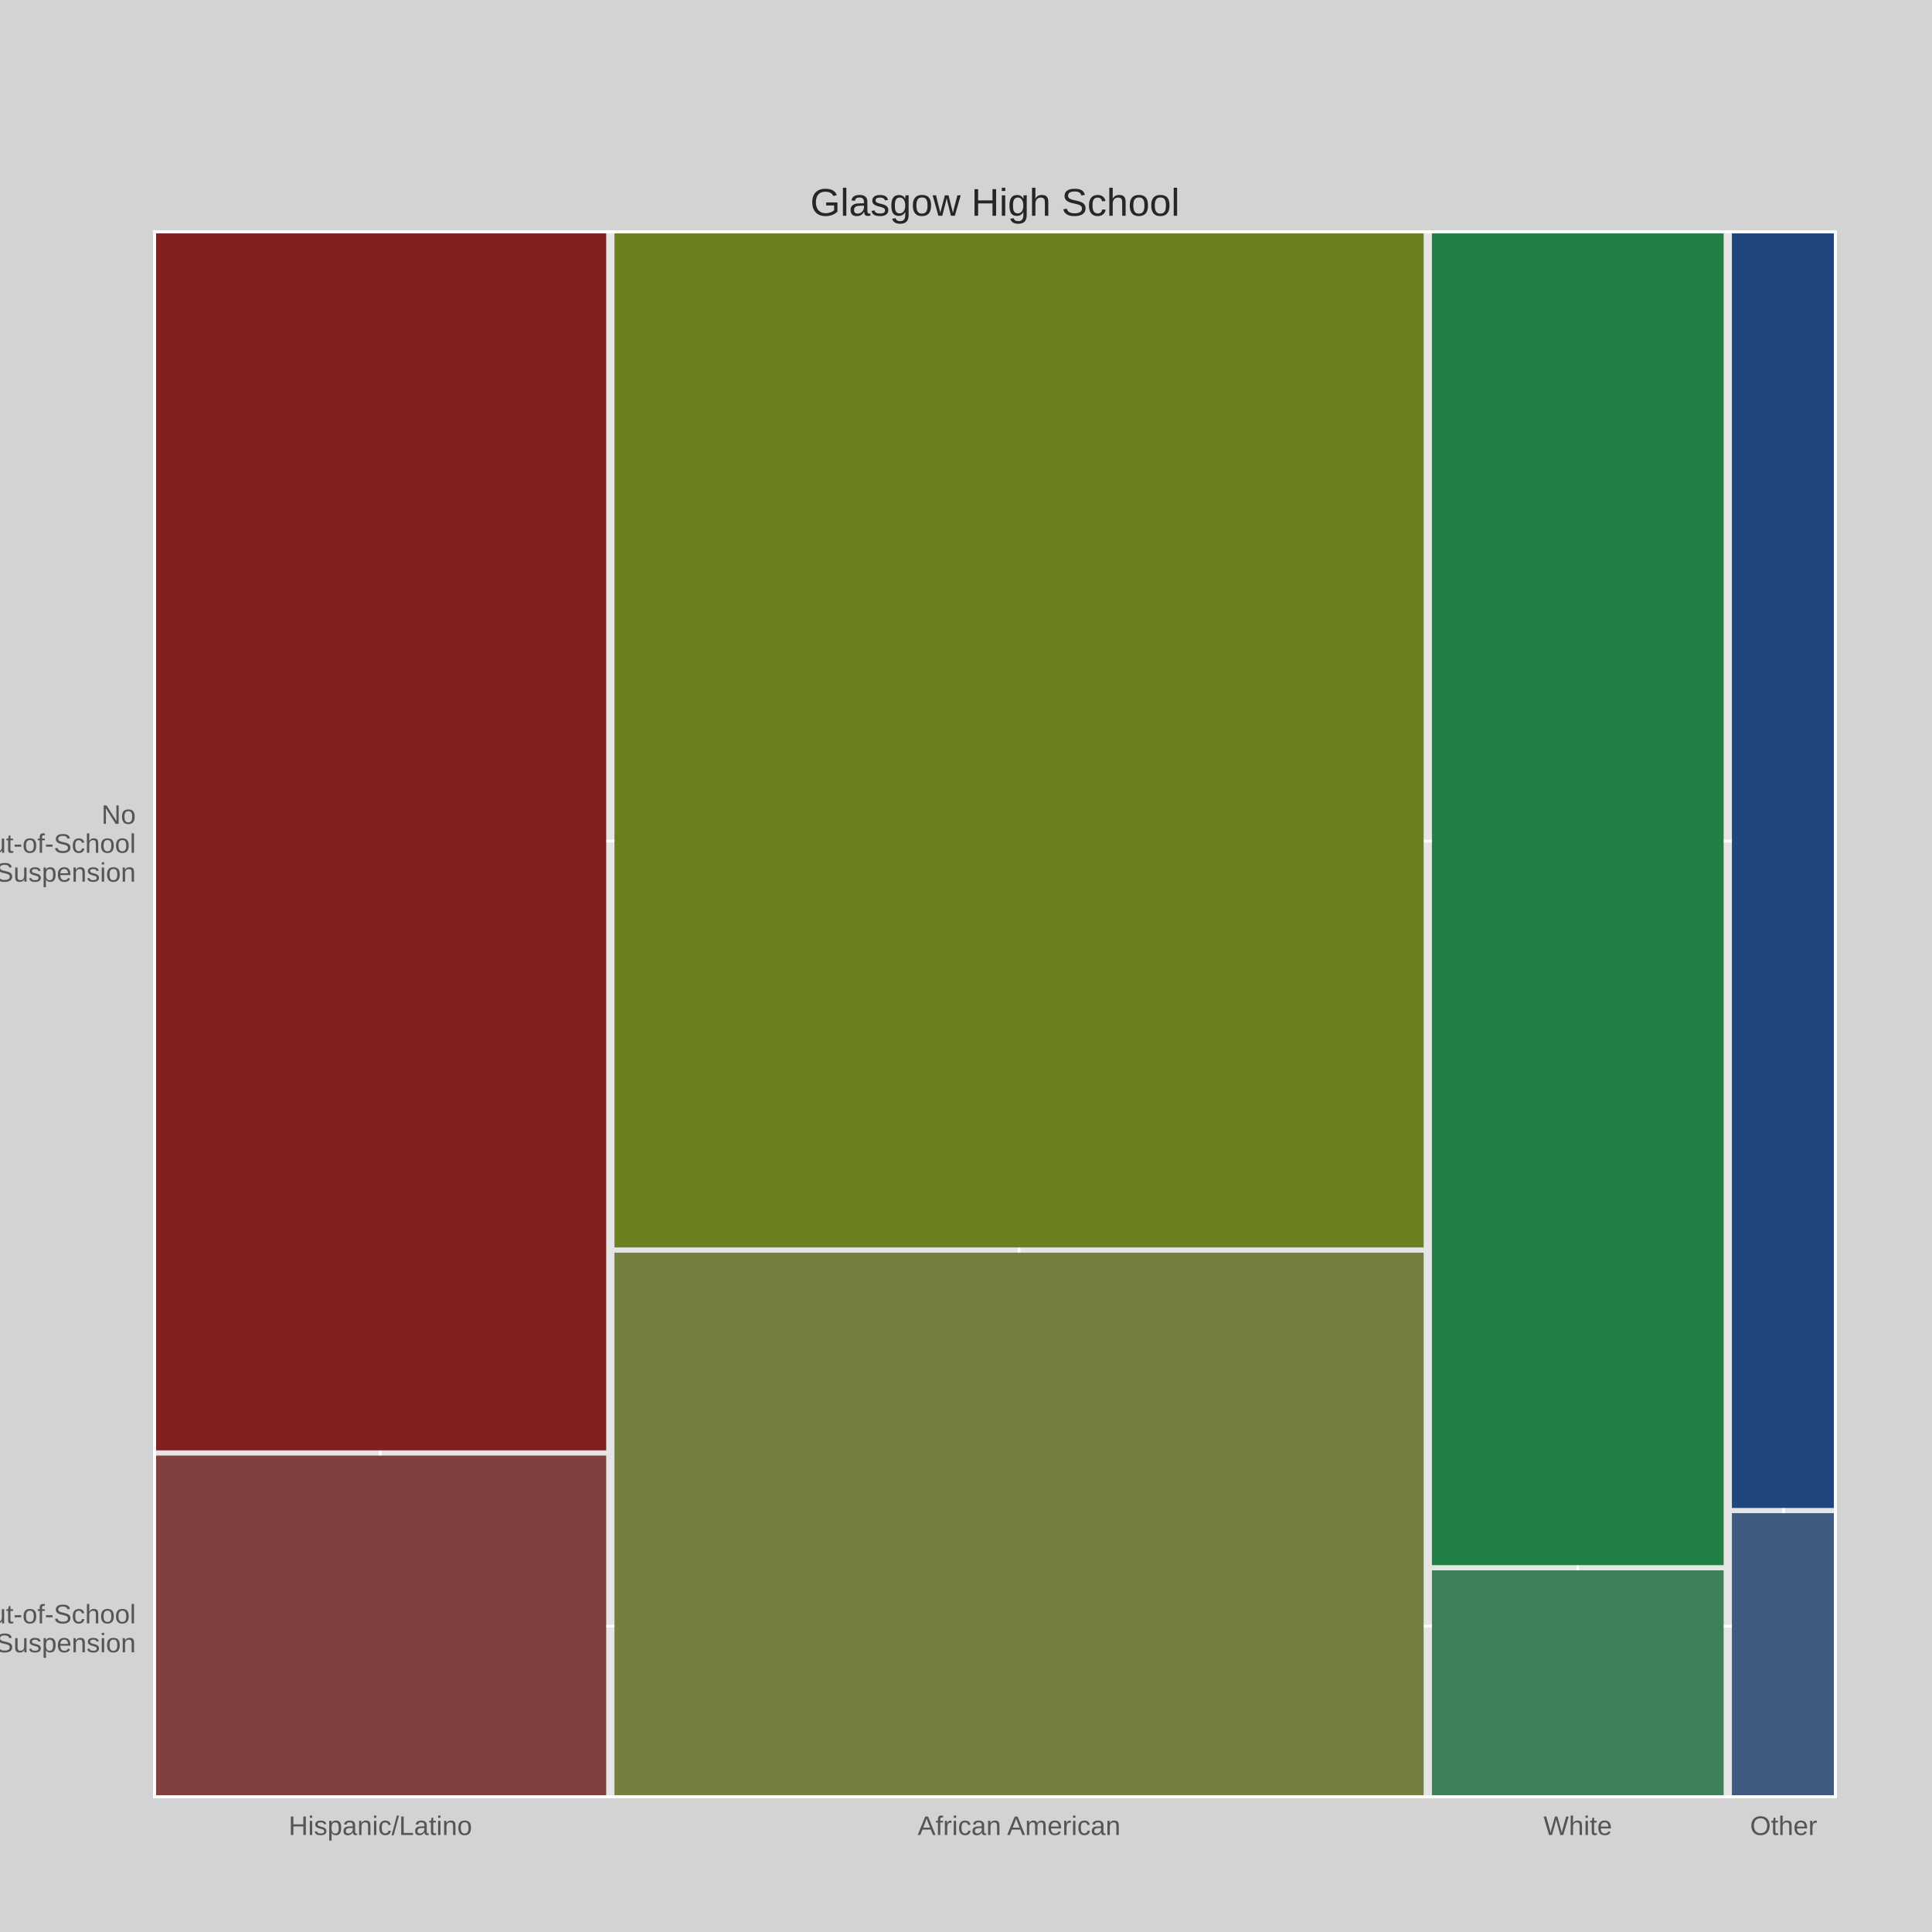
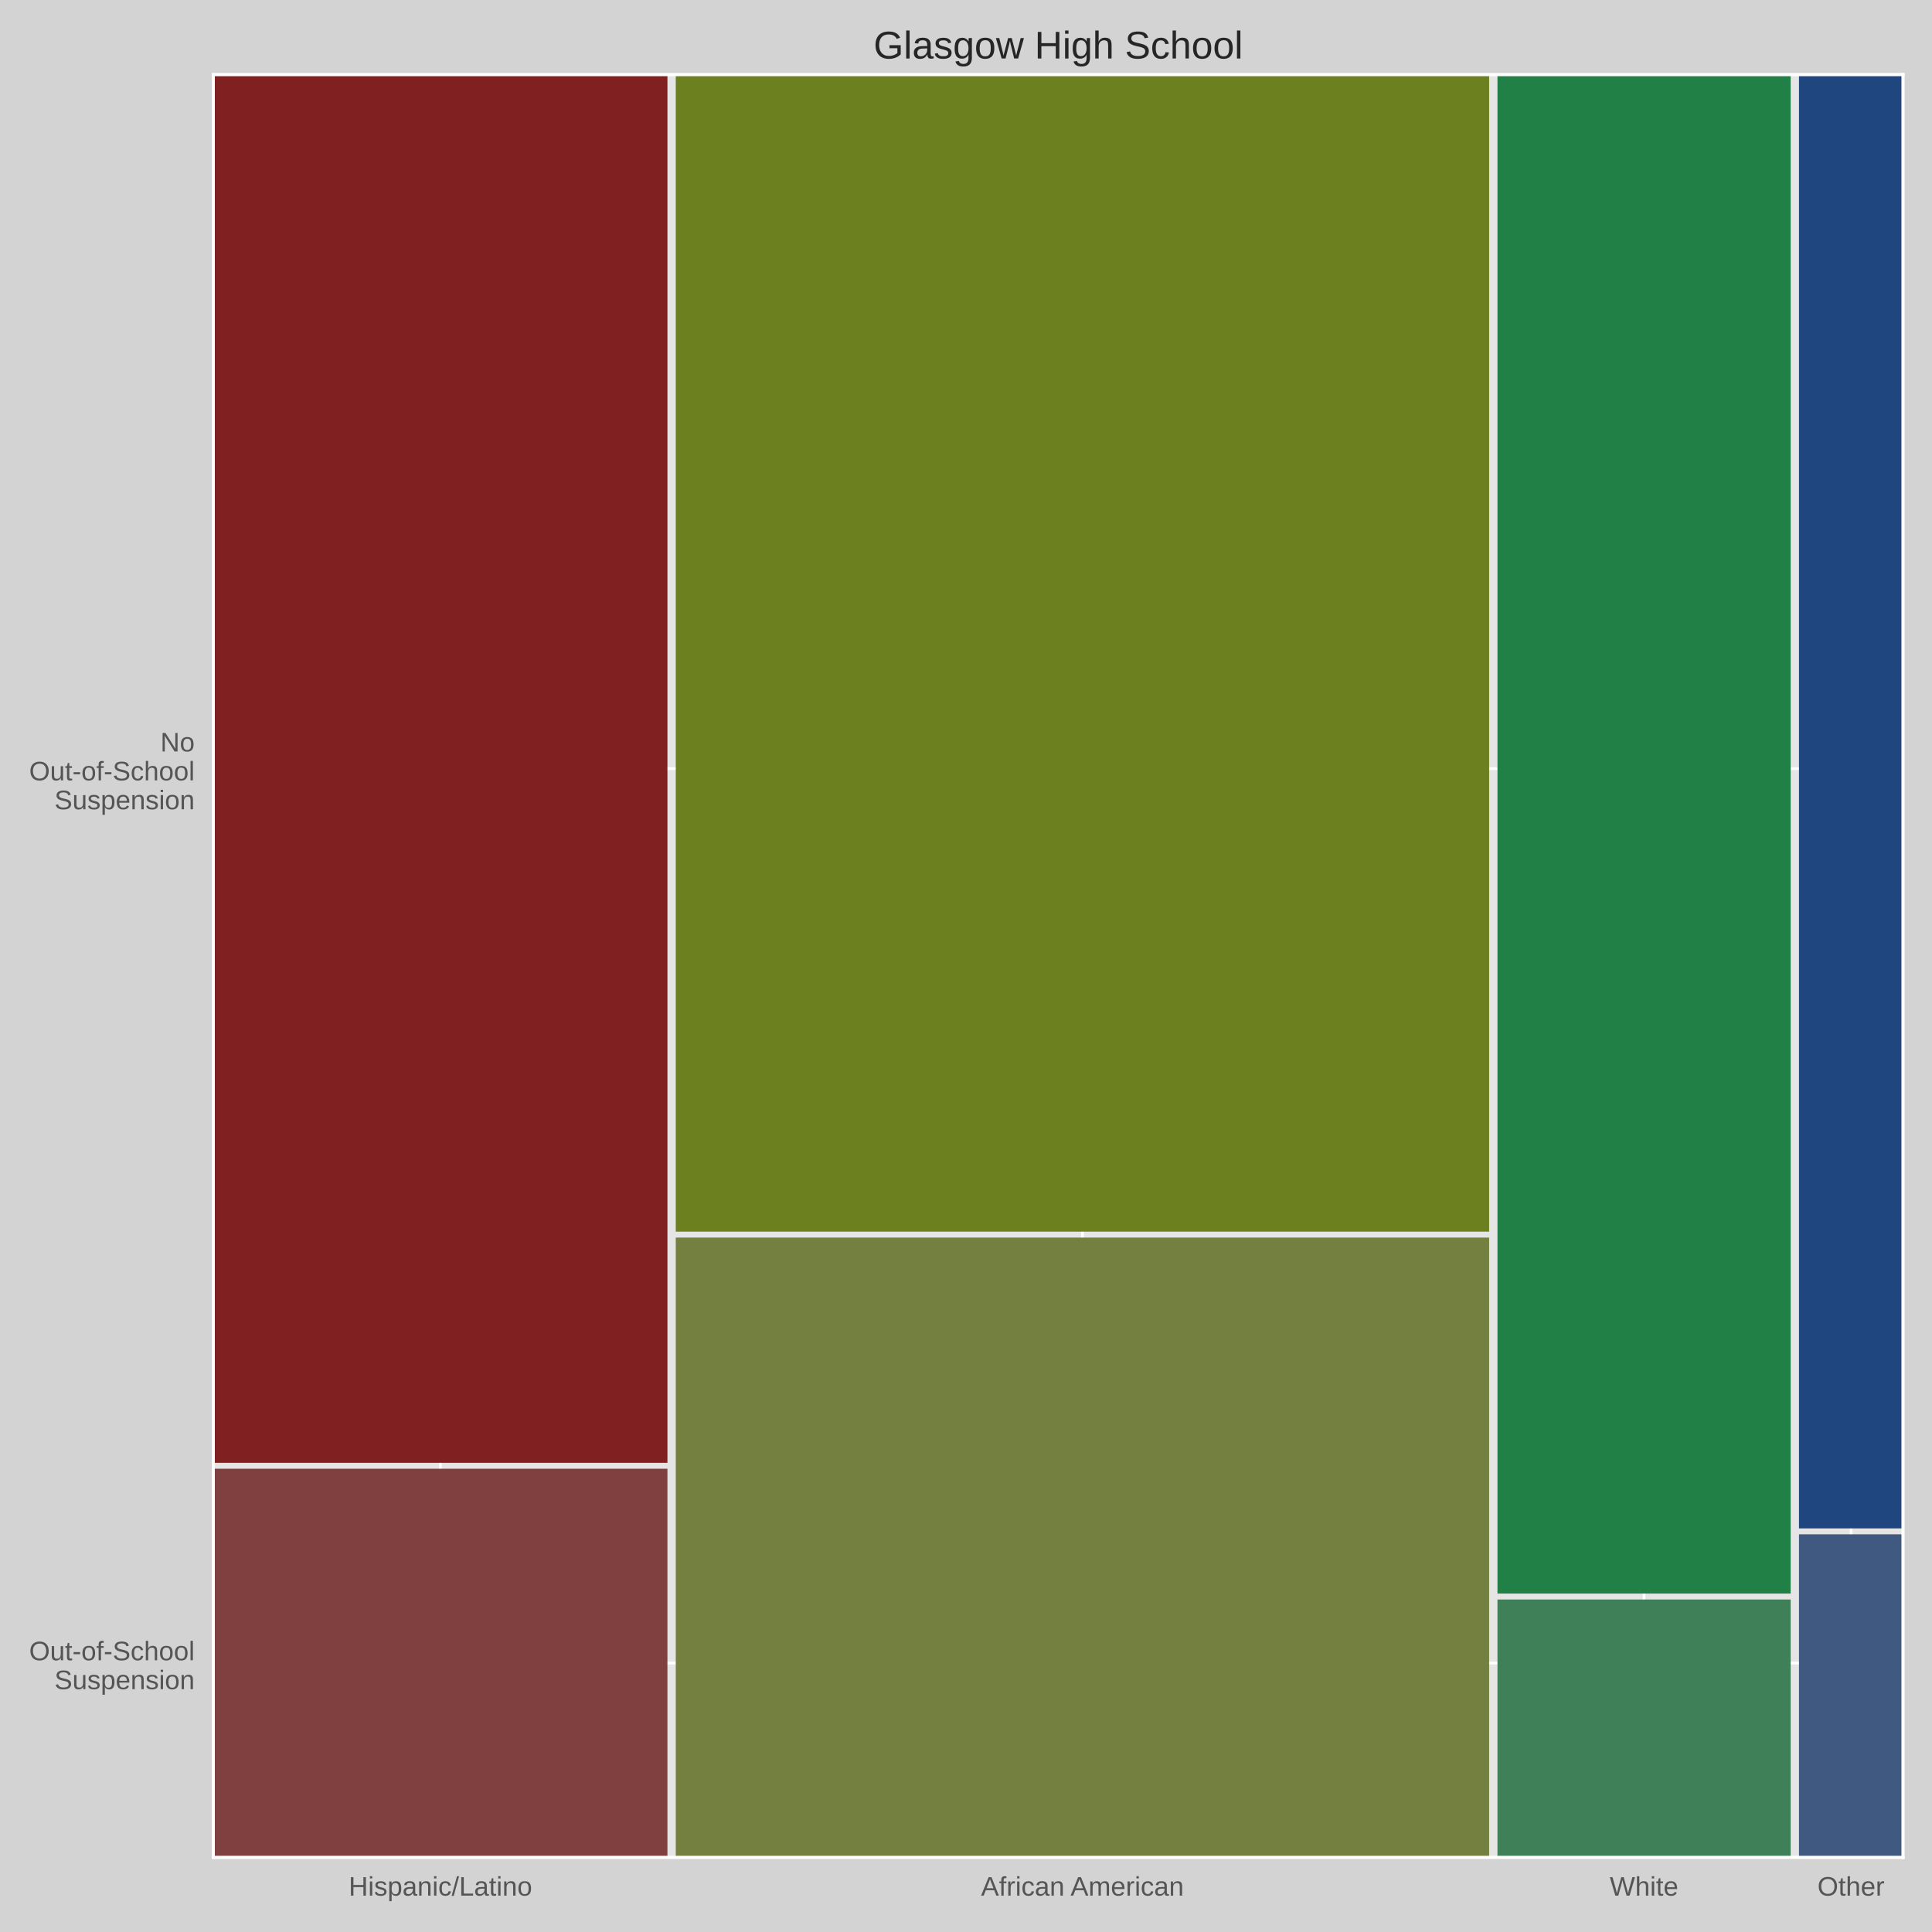
<svg xmlns="http://www.w3.org/2000/svg" xmlns:xlink="http://www.w3.org/1999/xlink" height="720pt" version="1.1" viewBox="0 0 720 720" width="720pt">
  <defs>
    <style type="text/css">
*{stroke-linecap:butt;stroke-linejoin:round;}
  </style>
  </defs>
  <g id="figure_1">
    <g id="patch_1">
      <path d="M 0 720  L 720 720  L 720 0  L 0 0  z " style="fill:#d3d3d3;" />
    </g>
    <g id="axes_1">
      <g id="patch_2">
-         <path d="M 57.6 669.6  L 684 669.6  L 684 86.4  L 57.6 86.4  z " style="fill:#e5e5e5;" />
+         <path d="M 79.55 692.2  L 709.2 692.2  L 709.2 27.8  L 79.55 27.8  z " style="fill:#e5e5e5;" />
      </g>
      <g id="matplotlib.axis_1">
        <g id="xtick_1">
          <g id="line2d_1">
-             <path clip-path="url(#p3d4775f35c)" d="M 141.756 669.6  L 141.756 86.4  " style="fill:none;stroke:#ffffff;" />
+             <path clip-path="url(#pbaafcc9be5)" d="M 164.142 692.2  L 164.142 27.8  " style="fill:none;stroke:#ffffff;" />
          </g>
          <g id="line2d_2" />
          <g id="text_1">
            <defs>
              <path d="M 54.734 0  L 54.734 31.891  L 17.531 31.891  L 17.531 0  L 8.203 0  L 8.203 68.797  L 17.531 68.797  L 17.531 39.703  L 54.734 39.703  L 54.734 68.797  L 64.062 68.797  L 64.062 0  z " id="LiberationSans-72" />
              <path d="M 6.688 64.062  L 6.688 72.469  L 15.484 72.469  L 15.484 64.062  z M 6.688 0  L 6.688 52.828  L 15.484 52.828  L 15.484 0  z " id="LiberationSans-105" />
              <path d="M 46.391 14.594  Q 46.391 10.891 44.938 7.984  Q 43.5 5.078 40.766 3.094  Q 38.031 1.125 34.047 0.062  Q 30.078 -0.984 24.953 -0.984  Q 20.359 -0.984 16.672 -0.266  Q 12.984 0.438 10.203 2  Q 7.422 3.562 5.531 6.125  Q 3.656 8.688 2.781 12.406  L 10.547 13.922  Q 11.672 9.672 15.188 7.688  Q 18.703 5.719 24.953 5.719  Q 27.781 5.719 30.141 6.109  Q 32.516 6.5 34.219 7.453  Q 35.938 8.406 36.891 9.984  Q 37.844 11.578 37.844 13.922  Q 37.844 16.312 36.719 17.844  Q 35.594 19.391 33.594 20.406  Q 31.594 21.438 28.734 22.188  Q 25.875 22.953 22.469 23.875  Q 19.281 24.703 16.156 25.734  Q 13.031 26.766 10.516 28.438  Q 8.016 30.125 6.453 32.609  Q 4.891 35.109 4.891 38.875  Q 4.891 46.094 10.031 49.875  Q 15.188 53.656 25.047 53.656  Q 33.797 53.656 38.938 50.578  Q 44.094 47.516 45.453 40.719  L 37.547 39.75  Q 37.109 41.797 35.938 43.188  Q 34.766 44.578 33.109 45.438  Q 31.453 46.297 29.375 46.656  Q 27.297 47.016 25.047 47.016  Q 19.094 47.016 16.25 45.203  Q 13.422 43.406 13.422 39.75  Q 13.422 37.594 14.469 36.203  Q 15.531 34.812 17.406 33.859  Q 19.281 32.906 21.922 32.203  Q 24.562 31.5 27.734 30.719  Q 29.828 30.172 32.031 29.562  Q 34.234 28.953 36.297 28.094  Q 38.375 27.25 40.203 26.094  Q 42.047 24.953 43.406 23.344  Q 44.781 21.734 45.578 19.578  Q 46.391 17.438 46.391 14.594  z " id="LiberationSans-115" />
              <path d="M 51.422 26.656  Q 51.422 20.656 50.438 15.578  Q 49.469 10.5 47.188 6.828  Q 44.922 3.172 41.188 1.094  Q 37.453 -0.984 31.984 -0.984  Q 26.312 -0.984 22.062 1.172  Q 17.828 3.328 15.578 8.203  L 15.328 8.203  Q 15.375 8.109 15.406 7.328  Q 15.438 6.547 15.453 5.375  Q 15.484 4.203 15.5 2.75  Q 15.531 1.312 15.531 -0.094  L 15.531 -20.75  L 6.734 -20.75  L 6.734 42.047  Q 6.734 43.953 6.703 45.703  Q 6.688 47.469 6.641 48.906  Q 6.594 50.344 6.547 51.359  Q 6.5 52.391 6.453 52.828  L 14.938 52.828  Q 14.984 52.688 15.062 51.797  Q 15.141 50.922 15.203 49.672  Q 15.281 48.438 15.359 47.016  Q 15.438 45.609 15.438 44.344  L 15.625 44.344  Q 16.844 46.875 18.406 48.656  Q 19.969 50.438 21.969 51.578  Q 23.969 52.734 26.438 53.25  Q 28.906 53.766 31.984 53.766  Q 37.453 53.766 41.188 51.812  Q 44.922 49.859 47.188 46.312  Q 49.469 42.781 50.438 37.766  Q 51.422 32.766 51.422 26.656  z M 42.188 26.469  Q 42.188 31.344 41.594 35.156  Q 41.016 38.969 39.578 41.594  Q 38.141 44.234 35.734 45.594  Q 33.344 46.969 29.734 46.969  Q 26.812 46.969 24.219 46.141  Q 21.625 45.312 19.703 42.969  Q 17.781 40.625 16.656 36.5  Q 15.531 32.375 15.531 25.781  Q 15.531 20.172 16.453 16.281  Q 17.391 12.406 19.172 10.016  Q 20.953 7.625 23.578 6.562  Q 26.219 5.516 29.641 5.516  Q 33.297 5.516 35.719 6.922  Q 38.141 8.344 39.578 11.031  Q 41.016 13.719 41.594 17.594  Q 42.188 21.484 42.188 26.469  z " id="LiberationSans-112" />
              <path d="M 20.219 -0.984  Q 12.25 -0.984 8.25 3.219  Q 4.25 7.422 4.25 14.75  Q 4.25 19.969 6.219 23.312  Q 8.203 26.656 11.391 28.562  Q 14.594 30.469 18.688 31.203  Q 22.797 31.938 27.047 32.031  L 38.922 32.234  L 38.922 35.109  Q 38.922 38.375 38.234 40.672  Q 37.547 42.969 36.125 44.375  Q 34.719 45.797 32.594 46.453  Q 30.469 47.125 27.594 47.125  Q 25.047 47.125 23 46.75  Q 20.953 46.391 19.438 45.438  Q 17.922 44.484 16.984 42.844  Q 16.062 41.219 15.766 38.719  L 6.594 39.547  Q 7.078 42.672 8.438 45.281  Q 9.812 47.906 12.328 49.797  Q 14.844 51.703 18.625 52.75  Q 22.406 53.812 27.781 53.812  Q 37.75 53.812 42.766 49.234  Q 47.797 44.672 47.797 36.031  L 47.797 13.281  Q 47.797 9.375 48.828 7.391  Q 49.859 5.422 52.734 5.422  Q 53.469 5.422 54.203 5.516  Q 54.938 5.609 55.609 5.766  L 55.609 0.297  Q 53.953 -0.094 52.312 -0.281  Q 50.688 -0.484 48.828 -0.484  Q 46.344 -0.484 44.562 0.172  Q 42.781 0.828 41.656 2.172  Q 40.531 3.516 39.938 5.484  Q 39.359 7.469 39.203 10.109  L 38.922 10.109  Q 37.5 7.562 35.812 5.516  Q 34.125 3.469 31.875 2.031  Q 29.641 0.594 26.781 -0.188  Q 23.922 -0.984 20.219 -0.984  z M 22.219 5.609  Q 26.422 5.609 29.562 7.141  Q 32.719 8.688 34.781 11.078  Q 36.859 13.484 37.891 16.312  Q 38.922 19.141 38.922 21.734  L 38.922 26.078  L 29.297 25.875  Q 26.078 25.828 23.172 25.406  Q 20.266 25 18.062 23.781  Q 15.875 22.562 14.578 20.359  Q 13.281 18.172 13.281 14.594  Q 13.281 10.297 15.594 7.953  Q 17.922 5.609 22.219 5.609  z " id="LiberationSans-97" />
              <path d="M 40.281 0  L 40.281 33.5  Q 40.281 37.359 39.719 39.938  Q 39.156 42.531 37.891 44.109  Q 36.625 45.703 34.547 46.359  Q 32.469 47.016 29.391 47.016  Q 26.266 47.016 23.75 45.922  Q 21.234 44.828 19.453 42.75  Q 17.672 40.672 16.688 37.625  Q 15.719 34.578 15.719 30.609  L 15.719 0  L 6.938 0  L 6.938 41.547  Q 6.938 43.219 6.906 45.047  Q 6.891 46.875 6.828 48.5  Q 6.781 50.141 6.734 51.312  Q 6.688 52.484 6.641 52.828  L 14.938 52.828  Q 14.984 52.594 15.031 51.516  Q 15.094 50.438 15.156 49.047  Q 15.234 47.656 15.281 46.219  Q 15.328 44.781 15.328 43.797  L 15.484 43.797  Q 16.75 46.094 18.266 47.953  Q 19.781 49.812 21.781 51.094  Q 23.781 52.391 26.359 53.094  Q 28.953 53.812 32.375 53.812  Q 36.766 53.812 39.938 52.734  Q 43.109 51.656 45.156 49.406  Q 47.219 47.172 48.172 43.625  Q 49.125 40.094 49.125 35.203  L 49.125 0  z " id="LiberationSans-110" />
              <path d="M 13.422 26.656  Q 13.422 22.125 14.078 18.312  Q 14.75 14.5 16.312 11.734  Q 17.875 8.984 20.438 7.469  Q 23 5.953 26.766 5.953  Q 31.453 5.953 34.594 8.484  Q 37.75 11.031 38.484 16.312  L 47.359 15.719  Q 46.922 12.453 45.453 9.422  Q 44 6.391 41.484 4.094  Q 38.969 1.812 35.344 0.406  Q 31.734 -0.984 27 -0.984  Q 20.797 -0.984 16.453 1.109  Q 12.109 3.219 9.391 6.906  Q 6.688 10.594 5.469 15.594  Q 4.25 20.609 4.25 26.469  Q 4.25 31.781 5.125 35.859  Q 6 39.938 7.594 42.984  Q 9.188 46.047 11.328 48.125  Q 13.484 50.203 15.984 51.438  Q 18.5 52.688 21.281 53.25  Q 24.078 53.812 26.906 53.812  Q 31.344 53.812 34.812 52.594  Q 38.281 51.375 40.797 49.25  Q 43.312 47.125 44.875 44.234  Q 46.438 41.359 47.078 38.031  L 38.031 37.359  Q 37.359 41.75 34.562 44.328  Q 31.781 46.922 26.656 46.922  Q 22.906 46.922 20.391 45.672  Q 17.875 44.438 16.312 41.922  Q 14.75 39.406 14.078 35.594  Q 13.422 31.781 13.422 26.656  z " id="LiberationSans-99" />
              <path d="M 0 -0.984  L 20.062 72.469  L 27.781 72.469  L 7.906 -0.984  z " id="LiberationSans-47" />
              <path d="M 8.203 0  L 8.203 68.797  L 17.531 68.797  L 17.531 7.625  L 52.297 7.625  L 52.297 0  z " id="LiberationSans-76" />
              <path d="M 27.047 0.391  Q 25.047 -0.141 22.969 -0.453  Q 20.906 -0.781 18.172 -0.781  Q 7.625 -0.781 7.625 11.188  L 7.625 46.438  L 1.516 46.438  L 1.516 52.828  L 7.953 52.828  L 10.547 64.656  L 16.406 64.656  L 16.406 52.828  L 26.172 52.828  L 26.172 46.438  L 16.406 46.438  L 16.406 13.094  Q 16.406 9.281 17.641 7.734  Q 18.891 6.203 21.969 6.203  Q 23.25 6.203 24.438 6.391  Q 25.641 6.594 27.047 6.891  z " id="LiberationSans-116" />
              <path d="M 51.422 26.469  Q 51.422 12.594 45.312 5.797  Q 39.203 -0.984 27.594 -0.984  Q 22.078 -0.984 17.719 0.672  Q 13.375 2.344 10.375 5.766  Q 7.375 9.188 5.781 14.328  Q 4.203 19.484 4.203 26.469  Q 4.203 53.812 27.875 53.812  Q 34.031 53.812 38.5 52.094  Q 42.969 50.391 45.828 46.969  Q 48.688 43.562 50.047 38.422  Q 51.422 33.297 51.422 26.469  z M 42.188 26.469  Q 42.188 32.625 41.234 36.625  Q 40.281 40.625 38.453 43.016  Q 36.625 45.406 33.984 46.359  Q 31.344 47.312 28.031 47.312  Q 24.656 47.312 21.938 46.312  Q 19.234 45.312 17.328 42.891  Q 15.438 40.484 14.422 36.469  Q 13.422 32.469 13.422 26.469  Q 13.422 20.312 14.5 16.281  Q 15.578 12.25 17.453 9.859  Q 19.344 7.469 21.906 6.484  Q 24.469 5.516 27.484 5.516  Q 30.859 5.516 33.594 6.469  Q 36.328 7.422 38.234 9.812  Q 40.141 12.203 41.156 16.25  Q 42.188 20.312 42.188 26.469  z " id="LiberationSans-111" />
            </defs>
-             <g style="fill:#555555;" transform="translate(107.5707 683.8469)scale(0.1 -0.1)">
+             <g style="fill:#555555;" transform="translate(129.9573 706.4469)scale(0.1 -0.1)">
              <use xlink:href="#LiberationSans-72" />
              <use x="72.217" xlink:href="#LiberationSans-105" />
              <use x="94.434" xlink:href="#LiberationSans-115" />
              <use x="144.434" xlink:href="#LiberationSans-112" />
              <use x="200.049" xlink:href="#LiberationSans-97" />
              <use x="255.664" xlink:href="#LiberationSans-110" />
              <use x="311.279" xlink:href="#LiberationSans-105" />
              <use x="333.496" xlink:href="#LiberationSans-99" />
              <use x="383.496" xlink:href="#LiberationSans-47" />
              <use x="411.279" xlink:href="#LiberationSans-76" />
              <use x="466.895" xlink:href="#LiberationSans-97" />
              <use x="522.51" xlink:href="#LiberationSans-116" />
              <use x="550.293" xlink:href="#LiberationSans-105" />
              <use x="572.51" xlink:href="#LiberationSans-110" />
              <use x="628.125" xlink:href="#LiberationSans-111" />
            </g>
          </g>
        </g>
        <g id="xtick_2">
          <g id="line2d_3">
-             <path clip-path="url(#p3d4775f35c)" d="M 379.777 669.6  L 379.777 86.4  " style="fill:none;stroke:#ffffff;" />
+             <path clip-path="url(#pbaafcc9be5)" d="M 403.398 692.2  L 403.398 27.8  " style="fill:none;stroke:#ffffff;" />
          </g>
          <g id="line2d_4" />
          <g id="text_2">
            <defs>
              <path d="M 56.984 0  L 49.125 20.125  L 17.781 20.125  L 9.859 0  L 0.203 0  L 28.266 68.797  L 38.875 68.797  L 66.5 0  z M 37.5 50.094  Q 36.719 52.047 36 54.047  Q 35.297 56.062 34.766 57.688  Q 34.234 59.328 33.859 60.422  Q 33.5 61.531 33.453 61.766  Q 33.344 61.531 33 60.406  Q 32.672 59.281 32.109 57.609  Q 31.547 55.953 30.828 53.953  Q 30.125 51.953 29.391 50  L 20.609 27.391  L 46.344 27.391  z " id="LiberationSans-65" />
              <path d="M 17.625 46.438  L 17.625 0  L 8.844 0  L 8.844 46.438  L 1.422 46.438  L 1.422 52.828  L 8.844 52.828  L 8.844 58.797  Q 8.844 61.672 9.375 64.141  Q 9.906 66.609 11.344 68.438  Q 12.797 70.266 15.281 71.312  Q 17.781 72.359 21.734 72.359  Q 23.297 72.359 24.969 72.219  Q 26.656 72.078 27.938 71.781  L 27.938 65.094  Q 27.094 65.234 26 65.359  Q 24.906 65.484 24.031 65.484  Q 22.078 65.484 20.828 64.938  Q 19.578 64.406 18.875 63.406  Q 18.172 62.406 17.891 60.938  Q 17.625 59.469 17.625 57.562  L 17.625 52.828  L 27.938 52.828  L 27.938 46.438  z " id="LiberationSans-102" />
              <path d="M 6.938 0  L 6.938 40.531  Q 6.938 42.188 6.906 43.922  Q 6.891 45.656 6.828 47.266  Q 6.781 48.875 6.734 50.281  Q 6.688 51.703 6.641 52.828  L 14.938 52.828  Q 14.984 51.703 15.062 50.266  Q 15.141 48.828 15.203 47.312  Q 15.281 45.797 15.297 44.406  Q 15.328 43.016 15.328 42.047  L 15.531 42.047  Q 16.453 45.062 17.5 47.281  Q 18.562 49.516 19.969 50.953  Q 21.391 52.391 23.344 53.094  Q 25.297 53.812 28.078 53.812  Q 29.156 53.812 30.125 53.641  Q 31.109 53.469 31.641 53.328  L 31.641 45.266  Q 30.766 45.516 29.594 45.625  Q 28.422 45.75 26.953 45.75  Q 23.922 45.75 21.797 44.375  Q 19.672 43.016 18.328 40.594  Q 17 38.188 16.359 34.844  Q 15.719 31.5 15.719 27.547  L 15.719 0  z " id="LiberationSans-114" />
              <path id="LiberationSans-32" />
              <path d="M 37.5 0  L 37.5 33.5  Q 37.5 37.359 37.016 39.938  Q 36.531 42.531 35.375 44.109  Q 34.234 45.703 32.375 46.359  Q 30.516 47.016 27.828 47.016  Q 25.047 47.016 22.797 45.922  Q 20.562 44.828 18.969 42.75  Q 17.391 40.672 16.531 37.625  Q 15.672 34.578 15.672 30.609  L 15.672 0  L 6.938 0  L 6.938 41.547  Q 6.938 43.219 6.906 45.047  Q 6.891 46.875 6.828 48.5  Q 6.781 50.141 6.734 51.312  Q 6.688 52.484 6.641 52.828  L 14.938 52.828  Q 14.984 52.594 15.031 51.516  Q 15.094 50.438 15.156 49.047  Q 15.234 47.656 15.281 46.219  Q 15.328 44.781 15.328 43.797  L 15.484 43.797  Q 16.656 46.094 18.016 47.953  Q 19.391 49.812 21.219 51.094  Q 23.047 52.391 25.406 53.094  Q 27.781 53.812 30.906 53.812  Q 36.922 53.812 40.406 51.422  Q 43.891 49.031 45.266 43.797  L 45.406 43.797  Q 46.578 46.094 48.047 47.953  Q 49.516 49.812 51.469 51.094  Q 53.422 52.391 55.859 53.094  Q 58.297 53.812 61.422 53.812  Q 65.438 53.812 68.328 52.734  Q 71.234 51.656 73.094 49.406  Q 74.953 47.172 75.828 43.625  Q 76.703 40.094 76.703 35.203  L 76.703 0  L 68.016 0  L 68.016 33.5  Q 68.016 37.359 67.531 39.938  Q 67.047 42.531 65.891 44.109  Q 64.75 45.703 62.891 46.359  Q 61.031 47.016 58.344 47.016  Q 55.562 47.016 53.312 45.969  Q 51.078 44.922 49.484 42.875  Q 47.906 40.828 47.047 37.75  Q 46.188 34.672 46.188 30.609  L 46.188 0  z " id="LiberationSans-109" />
              <path d="M 13.484 24.562  Q 13.484 20.406 14.328 16.906  Q 15.188 13.422 16.969 10.906  Q 18.75 8.406 21.531 7  Q 24.312 5.609 28.219 5.609  Q 33.938 5.609 37.375 7.906  Q 40.828 10.203 42.047 13.719  L 49.75 11.531  Q 48.922 9.328 47.438 7.109  Q 45.953 4.891 43.453 3.094  Q 40.969 1.312 37.234 0.156  Q 33.5 -0.984 28.219 -0.984  Q 16.5 -0.984 10.375 6  Q 4.25 12.984 4.25 26.766  Q 4.25 34.188 6.094 39.328  Q 7.953 44.484 11.172 47.703  Q 14.406 50.922 18.703 52.359  Q 23 53.812 27.875 53.812  Q 34.516 53.812 38.984 51.656  Q 43.453 49.516 46.156 45.719  Q 48.875 41.938 50.016 36.812  Q 51.172 31.688 51.172 25.734  L 51.172 24.562  z M 42.094 31.297  Q 41.359 39.656 37.844 43.484  Q 34.328 47.312 27.734 47.312  Q 25.531 47.312 23.109 46.609  Q 20.703 45.906 18.656 44.094  Q 16.609 42.281 15.188 39.172  Q 13.766 36.078 13.578 31.297  z " id="LiberationSans-101" />
            </defs>
-             <g style="fill:#555555;" transform="translate(341.9844 683.8469)scale(0.1 -0.1)">
+             <g style="fill:#555555;" transform="translate(365.606 706.4469)scale(0.1 -0.1)">
              <use xlink:href="#LiberationSans-65" />
              <use x="66.699" xlink:href="#LiberationSans-102" />
              <use x="94.482" xlink:href="#LiberationSans-114" />
              <use x="127.783" xlink:href="#LiberationSans-105" />
              <use x="150" xlink:href="#LiberationSans-99" />
              <use x="200" xlink:href="#LiberationSans-97" />
              <use x="255.615" xlink:href="#LiberationSans-110" />
              <use x="311.23" xlink:href="#LiberationSans-32" />
              <use x="333.514" xlink:href="#LiberationSans-65" />
              <use x="400.213" xlink:href="#LiberationSans-109" />
              <use x="483.514" xlink:href="#LiberationSans-101" />
              <use x="539.129" xlink:href="#LiberationSans-114" />
              <use x="572.43" xlink:href="#LiberationSans-105" />
              <use x="594.646" xlink:href="#LiberationSans-99" />
              <use x="644.646" xlink:href="#LiberationSans-97" />
              <use x="700.262" xlink:href="#LiberationSans-110" />
            </g>
          </g>
        </g>
        <g id="xtick_3">
          <g id="line2d_5">
-             <path clip-path="url(#p3d4775f35c)" d="M 587.992 669.6  L 587.992 86.4  " style="fill:none;stroke:#ffffff;" />
+             <path clip-path="url(#pbaafcc9be5)" d="M 612.694 692.2  L 612.694 27.8  " style="fill:none;stroke:#ffffff;" />
          </g>
          <g id="line2d_6" />
          <g id="text_3">
            <defs>
              <path d="M 73.781 0  L 62.641 0  L 50.734 43.703  Q 50.203 45.562 49.578 48.094  Q 48.969 50.641 48.484 52.938  Q 47.906 55.609 47.312 58.406  Q 46.688 55.562 46.094 52.875  Q 45.562 50.531 44.969 48.047  Q 44.391 45.562 43.844 43.703  L 31.844 0  L 20.703 0  L 0.438 68.797  L 10.156 68.797  L 22.516 25.094  Q 23.344 22.016 24.094 18.984  Q 24.859 15.969 25.391 13.578  Q 26.031 10.75 26.562 8.203  Q 27.297 11.578 28.078 14.844  Q 28.422 16.219 28.766 17.719  Q 29.109 19.234 29.469 20.703  Q 29.828 22.172 30.188 23.516  Q 30.562 24.859 30.859 25.984  L 42.828 68.797  L 51.766 68.797  L 63.719 25.984  Q 64.016 24.859 64.375 23.516  Q 64.75 22.172 65.109 20.719  Q 65.484 19.281 65.812 17.766  Q 66.156 16.266 66.5 14.891  Q 67.281 11.625 68.016 8.203  Q 68.062 8.203 68.453 9.891  Q 68.844 11.578 69.422 14.109  Q 70.016 16.656 70.719 19.609  Q 71.438 22.562 72.172 25.094  L 84.328 68.797  L 94.047 68.797  z " id="LiberationSans-87" />
              <path d="M 15.484 43.797  Q 16.938 46.484 18.641 48.359  Q 20.359 50.25 22.406 51.469  Q 24.469 52.688 26.906 53.25  Q 29.344 53.812 32.375 53.812  Q 37.453 53.812 40.703 52.438  Q 43.953 51.078 45.828 48.609  Q 47.703 46.141 48.406 42.719  Q 49.125 39.312 49.125 35.203  L 49.125 0  L 40.281 0  L 40.281 33.5  Q 40.281 36.859 39.859 39.391  Q 39.453 41.938 38.281 43.625  Q 37.109 45.312 34.953 46.156  Q 32.812 47.016 29.391 47.016  Q 26.266 47.016 23.75 45.891  Q 21.234 44.781 19.453 42.719  Q 17.672 40.672 16.688 37.734  Q 15.719 34.812 15.719 31.156  L 15.719 0  L 6.938 0  L 6.938 72.469  L 15.719 72.469  L 15.719 53.609  Q 15.719 52 15.672 50.391  Q 15.625 48.781 15.547 47.406  Q 15.484 46.047 15.422 45.094  Q 15.375 44.141 15.328 43.797  z " id="LiberationSans-104" />
            </defs>
-             <g style="fill:#555555;" transform="translate(575.2117 683.8469)scale(0.1 -0.1)">
+             <g style="fill:#555555;" transform="translate(599.9136 706.4469)scale(0.1 -0.1)">
              <use xlink:href="#LiberationSans-87" />
              <use x="94.385" xlink:href="#LiberationSans-104" />
              <use x="150" xlink:href="#LiberationSans-105" />
              <use x="172.217" xlink:href="#LiberationSans-116" />
              <use x="200" xlink:href="#LiberationSans-101" />
            </g>
          </g>
        </g>
        <g id="xtick_4">
          <g id="line2d_7">
-             <path clip-path="url(#p3d4775f35c)" d="M 664.714 669.6  L 664.714 86.4  " style="fill:none;stroke:#ffffff;" />
+             <path clip-path="url(#pbaafcc9be5)" d="M 689.814 692.2  L 689.814 27.8  " style="fill:none;stroke:#ffffff;" />
          </g>
          <g id="line2d_8" />
          <g id="text_4">
            <defs>
              <path d="M 73 34.719  Q 73 26.656 70.672 20.062  Q 68.359 13.484 63.969 8.797  Q 59.578 4.109 53.219 1.562  Q 46.875 -0.984 38.812 -0.984  Q 30.328 -0.984 23.922 1.672  Q 17.531 4.344 13.281 9.109  Q 9.031 13.875 6.875 20.406  Q 4.734 26.953 4.734 34.719  Q 4.734 42.781 6.984 49.266  Q 9.234 55.766 13.578 60.328  Q 17.922 64.891 24.297 67.359  Q 30.672 69.828 38.922 69.828  Q 47.125 69.828 53.484 67.328  Q 59.859 64.844 64.172 60.25  Q 68.5 55.672 70.75 49.172  Q 73 42.672 73 34.719  z M 63.484 34.719  Q 63.484 40.922 61.891 46  Q 60.297 51.078 57.203 54.688  Q 54.109 58.297 49.516 60.25  Q 44.922 62.203 38.922 62.203  Q 32.766 62.203 28.125 60.25  Q 23.484 58.297 20.375 54.688  Q 17.281 51.078 15.734 46  Q 14.203 40.922 14.203 34.719  Q 14.203 28.516 15.797 23.359  Q 17.391 18.219 20.484 14.484  Q 23.578 10.75 28.188 8.672  Q 32.812 6.594 38.812 6.594  Q 45.266 6.594 49.922 8.688  Q 54.594 10.797 57.594 14.531  Q 60.594 18.266 62.031 23.438  Q 63.484 28.609 63.484 34.719  z " id="LiberationSans-79" />
            </defs>
-             <g style="fill:#555555;" transform="translate(652.2104 683.8469)scale(0.1 -0.1)">
+             <g style="fill:#555555;" transform="translate(677.3103 706.4469)scale(0.1 -0.1)">
              <use xlink:href="#LiberationSans-79" />
              <use x="77.783" xlink:href="#LiberationSans-116" />
              <use x="105.566" xlink:href="#LiberationSans-104" />
              <use x="161.182" xlink:href="#LiberationSans-101" />
              <use x="216.797" xlink:href="#LiberationSans-114" />
            </g>
          </g>
        </g>
      </g>
      <g id="matplotlib.axis_2">
        <g id="ytick_1">
          <g id="line2d_9">
-             <path clip-path="url(#p3d4775f35c)" d="M 57.6 606.024  L 684 606.024  " style="fill:none;stroke:#ffffff;" />
+             <path clip-path="url(#pbaafcc9be5)" d="M 79.55 619.773  L 709.2 619.773  " style="fill:none;stroke:#ffffff;" />
          </g>
          <g id="line2d_10" />
          <g id="text_5">
            <defs>
              <path d="M 15.328 52.828  L 15.328 19.344  Q 15.328 15.484 15.891 12.891  Q 16.453 10.297 17.719 8.703  Q 19 7.125 21.062 6.469  Q 23.141 5.812 26.219 5.812  Q 29.344 5.812 31.859 6.906  Q 34.375 8.016 36.156 10.078  Q 37.938 12.156 38.906 15.203  Q 39.891 18.266 39.891 22.219  L 39.891 52.828  L 48.688 52.828  L 48.688 11.281  Q 48.688 9.625 48.703 7.781  Q 48.734 5.953 48.781 4.312  Q 48.828 2.688 48.875 1.516  Q 48.922 0.344 48.969 0  L 40.672 0  Q 40.625 0.25 40.578 1.312  Q 40.531 2.391 40.453 3.781  Q 40.375 5.172 40.328 6.609  Q 40.281 8.062 40.281 9.031  L 40.141 9.031  Q 38.875 6.734 37.359 4.875  Q 35.844 3.031 33.844 1.734  Q 31.844 0.438 29.25 -0.266  Q 26.656 -0.984 23.25 -0.984  Q 18.844 -0.984 15.672 0.094  Q 12.5 1.172 10.453 3.422  Q 8.406 5.672 7.453 9.188  Q 6.5 12.703 6.5 17.625  L 6.5 52.828  z " id="LiberationSans-117" />
              <path d="M 4.438 22.656  L 4.438 30.469  L 28.859 30.469  L 28.859 22.656  z " id="LiberationSans-45" />
              <path d="M 62.109 19  Q 62.109 14.656 60.422 10.984  Q 58.734 7.328 55.219 4.656  Q 51.703 2 46.359 0.5  Q 41.016 -0.984 33.688 -0.984  Q 20.844 -0.984 13.672 3.516  Q 6.5 8.016 4.547 16.5  L 13.578 18.312  Q 14.266 15.625 15.672 13.422  Q 17.094 11.234 19.5 9.641  Q 21.922 8.062 25.484 7.172  Q 29.047 6.297 34.031 6.297  Q 38.188 6.297 41.656 7  Q 45.125 7.719 47.609 9.172  Q 50.094 10.641 51.484 12.953  Q 52.875 15.281 52.875 18.5  Q 52.875 21.875 51.344 23.969  Q 49.812 26.078 47.016 27.438  Q 44.234 28.812 40.375 29.734  Q 36.531 30.672 31.844 31.734  Q 28.953 32.375 26.047 33.125  Q 23.141 33.891 20.484 34.938  Q 17.828 35.984 15.484 37.391  Q 13.141 38.812 11.422 40.797  Q 9.719 42.781 8.734 45.391  Q 7.766 48 7.766 51.422  Q 7.766 56.297 9.734 59.781  Q 11.719 63.281 15.234 65.531  Q 18.75 67.781 23.531 68.797  Q 28.328 69.828 33.891 69.828  Q 40.281 69.828 44.812 68.828  Q 49.359 67.828 52.484 65.812  Q 55.609 63.812 57.484 60.859  Q 59.375 57.906 60.5 54  L 51.312 52.391  Q 50.641 54.891 49.344 56.844  Q 48.047 58.797 45.938 60.109  Q 43.844 61.422 40.844 62.109  Q 37.844 62.797 33.797 62.797  Q 29 62.797 25.75 61.938  Q 22.516 61.078 20.531 59.609  Q 18.562 58.156 17.703 56.172  Q 16.844 54.203 16.844 51.906  Q 16.844 48.828 18.375 46.844  Q 19.922 44.875 22.562 43.547  Q 25.203 42.234 28.656 41.359  Q 32.125 40.484 36.031 39.594  Q 39.203 38.875 42.359 38.109  Q 45.516 37.359 48.391 36.297  Q 51.266 35.25 53.781 33.828  Q 56.297 32.422 58.156 30.375  Q 60.016 28.328 61.062 25.531  Q 62.109 22.75 62.109 19  z " id="LiberationSans-83" />
              <path d="M 6.734 0  L 6.734 72.469  L 15.531 72.469  L 15.531 0  z " id="LiberationSans-108" />
            </defs>
-             <g style="fill:#555555;" transform="translate(-11.09062 604.9869)scale(0.1 -0.1)">
+             <g style="fill:#555555;" transform="translate(10.85938 618.7352)scale(0.1 -0.1)">
              <use xlink:href="#LiberationSans-79" />
              <use x="77.783" xlink:href="#LiberationSans-117" />
              <use x="133.398" xlink:href="#LiberationSans-116" />
              <use x="161.182" xlink:href="#LiberationSans-45" />
              <use x="194.482" xlink:href="#LiberationSans-111" />
              <use x="250.098" xlink:href="#LiberationSans-102" />
              <use x="277.881" xlink:href="#LiberationSans-45" />
              <use x="311.182" xlink:href="#LiberationSans-83" />
              <use x="377.881" xlink:href="#LiberationSans-99" />
              <use x="427.881" xlink:href="#LiberationSans-104" />
              <use x="483.496" xlink:href="#LiberationSans-111" />
              <use x="539.111" xlink:href="#LiberationSans-111" />
              <use x="594.727" xlink:href="#LiberationSans-108" />
            </g>
-             <g style="fill:#555555;" transform="translate(-1.657812 615.7582)scale(0.1 -0.1)">
+             <g style="fill:#555555;" transform="translate(20.29219 629.5064)scale(0.1 -0.1)">
              <use xlink:href="#LiberationSans-83" />
              <use x="66.699" xlink:href="#LiberationSans-117" />
              <use x="122.314" xlink:href="#LiberationSans-115" />
              <use x="172.314" xlink:href="#LiberationSans-112" />
              <use x="227.93" xlink:href="#LiberationSans-101" />
              <use x="283.545" xlink:href="#LiberationSans-110" />
              <use x="339.16" xlink:href="#LiberationSans-115" />
              <use x="389.16" xlink:href="#LiberationSans-105" />
              <use x="411.377" xlink:href="#LiberationSans-111" />
              <use x="466.992" xlink:href="#LiberationSans-110" />
            </g>
          </g>
        </g>
        <g id="ytick_2">
          <g id="line2d_11">
-             <path clip-path="url(#p3d4775f35c)" d="M 57.6 313.456  L 684 313.456  " style="fill:none;stroke:#ffffff;" />
+             <path clip-path="url(#pbaafcc9be5)" d="M 79.55 286.469  L 709.2 286.469  " style="fill:none;stroke:#ffffff;" />
          </g>
          <g id="line2d_12" />
          <g id="text_6">
            <defs>
              <path d="M 52.828 0  L 16.016 58.594  Q 16.109 56.203 16.266 53.859  Q 16.359 51.859 16.422 49.625  Q 16.5 47.406 16.5 45.703  L 16.5 0  L 8.203 0  L 8.203 68.797  L 19.047 68.797  L 56.25 9.812  Q 56.109 12.203 55.953 14.594  Q 55.859 16.656 55.766 19.062  Q 55.672 21.484 55.672 23.688  L 55.672 68.797  L 64.062 68.797  L 64.062 0  z " id="LiberationSans-78" />
            </defs>
-             <g style="fill:#555555;" transform="translate(37.81719 307.0325)scale(0.1 -0.1)">
+             <g style="fill:#555555;" transform="translate(59.76719 280.0459)scale(0.1 -0.1)">
              <use xlink:href="#LiberationSans-78" />
              <use x="72.217" xlink:href="#LiberationSans-111" />
            </g>
-             <g style="fill:#555555;" transform="translate(-11.09062 317.8038)scale(0.1 -0.1)">
+             <g style="fill:#555555;" transform="translate(10.85938 290.8171)scale(0.1 -0.1)">
              <use xlink:href="#LiberationSans-79" />
              <use x="77.783" xlink:href="#LiberationSans-117" />
              <use x="133.398" xlink:href="#LiberationSans-116" />
              <use x="161.182" xlink:href="#LiberationSans-45" />
              <use x="194.482" xlink:href="#LiberationSans-111" />
              <use x="250.098" xlink:href="#LiberationSans-102" />
              <use x="277.881" xlink:href="#LiberationSans-45" />
              <use x="311.182" xlink:href="#LiberationSans-83" />
              <use x="377.881" xlink:href="#LiberationSans-99" />
              <use x="427.881" xlink:href="#LiberationSans-104" />
              <use x="483.496" xlink:href="#LiberationSans-111" />
              <use x="539.111" xlink:href="#LiberationSans-111" />
              <use x="594.727" xlink:href="#LiberationSans-108" />
            </g>
-             <g style="fill:#555555;" transform="translate(-1.657812 328.575)scale(0.1 -0.1)">
+             <g style="fill:#555555;" transform="translate(20.29219 301.5884)scale(0.1 -0.1)">
              <use xlink:href="#LiberationSans-83" />
              <use x="66.699" xlink:href="#LiberationSans-117" />
              <use x="122.314" xlink:href="#LiberationSans-115" />
              <use x="172.314" xlink:href="#LiberationSans-112" />
              <use x="227.93" xlink:href="#LiberationSans-101" />
              <use x="283.545" xlink:href="#LiberationSans-110" />
              <use x="339.16" xlink:href="#LiberationSans-115" />
              <use x="389.16" xlink:href="#LiberationSans-105" />
              <use x="411.377" xlink:href="#LiberationSans-111" />
              <use x="466.992" xlink:href="#LiberationSans-110" />
            </g>
          </g>
        </g>
      </g>
      <g id="patch_3">
-         <path clip-path="url(#p3d4775f35c)" d="M 57.6 669.6  L 225.912 669.6  L 225.912 542.449  L 57.6 542.449  z " style="fill:#804040;" />
+         <path clip-path="url(#pbaafcc9be5)" d="M 79.55 692.2  L 248.735 692.2  L 248.735 547.345  L 79.55 547.345  z " style="fill:#804040;" />
      </g>
      <g id="patch_4">
-         <path clip-path="url(#p3d4775f35c)" d="M 57.6 540.511  L 225.912 540.511  L 225.912 86.4  L 57.6 86.4  z " style="fill:#802020;" />
+         <path clip-path="url(#pbaafcc9be5)" d="M 79.55 545.138  L 248.735 545.138  L 248.735 27.8  L 79.55 27.8  z " style="fill:#802020;" />
      </g>
      <g id="patch_5">
-         <path clip-path="url(#p3d4775f35c)" d="M 228.997 669.6  L 530.556 669.6  L 530.556 466.834  L 228.997 466.834  z " style="fill:#738040;" />
+         <path clip-path="url(#pbaafcc9be5)" d="M 251.837 692.2  L 554.96 692.2  L 554.96 461.203  L 251.837 461.203  z " style="fill:#738040;" />
      </g>
      <g id="patch_6">
-         <path clip-path="url(#p3d4775f35c)" d="M 228.997 464.896  L 530.556 464.896  L 530.556 86.4  L 228.997 86.4  z " style="fill:#6c8020;" />
+         <path clip-path="url(#pbaafcc9be5)" d="M 251.837 458.995  L 554.96 458.995  L 554.96 27.8  L 251.837 27.8  z " style="fill:#6c8020;" />
      </g>
      <g id="patch_7">
-         <path clip-path="url(#p3d4775f35c)" d="M 533.642 669.6  L 642.343 669.6  L 642.343 585.223  L 533.642 585.223  z " style="fill:#408059;" />
+         <path clip-path="url(#pbaafcc9be5)" d="M 558.061 692.2  L 667.327 692.2  L 667.327 596.075  L 558.061 596.075  z " style="fill:#408059;" />
      </g>
      <g id="patch_8">
-         <path clip-path="url(#p3d4775f35c)" d="M 533.642 583.286  L 642.343 583.286  L 642.343 86.4  L 533.642 86.4  z " style="fill:#208046;" />
+         <path clip-path="url(#pbaafcc9be5)" d="M 558.061 593.868  L 667.327 593.868  L 667.327 27.8  L 558.061 27.8  z " style="fill:#208046;" />
      </g>
      <g id="patch_9">
-         <path clip-path="url(#p3d4775f35c)" d="M 645.429 669.6  L 684 669.6  L 684 563.916  L 645.429 563.916  z " style="fill:#405980;" />
+         <path clip-path="url(#pbaafcc9be5)" d="M 670.428 692.2  L 709.2 692.2  L 709.2 571.801  L 670.428 571.801  z " style="fill:#405980;" />
      </g>
      <g id="patch_10">
-         <path clip-path="url(#p3d4775f35c)" d="M 645.429 561.978  L 684 561.978  L 684 86.4  L 645.429 86.4  z " style="fill:#204680;" />
+         <path clip-path="url(#pbaafcc9be5)" d="M 670.428 569.594  L 709.2 569.594  L 709.2 27.8  L 670.428 27.8  z " style="fill:#204680;" />
      </g>
      <g id="patch_11">
-         <path d="M 57.6 669.6  L 57.6 86.4  " style="fill:none;stroke:#ffffff;stroke-linecap:square;stroke-linejoin:miter;" />
+         <path d="M 79.55 692.2  L 79.55 27.8  " style="fill:none;stroke:#ffffff;stroke-linecap:square;stroke-linejoin:miter;" />
      </g>
      <g id="patch_12">
-         <path d="M 684 669.6  L 684 86.4  " style="fill:none;stroke:#ffffff;stroke-linecap:square;stroke-linejoin:miter;" />
+         <path d="M 709.2 692.2  L 709.2 27.8  " style="fill:none;stroke:#ffffff;stroke-linecap:square;stroke-linejoin:miter;" />
      </g>
      <g id="patch_13">
-         <path d="M 57.6 669.6  L 684 669.6  " style="fill:none;stroke:#ffffff;stroke-linecap:square;stroke-linejoin:miter;" />
+         <path d="M 79.55 692.2  L 709.2 692.2  " style="fill:none;stroke:#ffffff;stroke-linecap:square;stroke-linejoin:miter;" />
      </g>
      <g id="patch_14">
-         <path d="M 57.6 86.4  L 684 86.4  " style="fill:none;stroke:#ffffff;stroke-linecap:square;stroke-linejoin:miter;" />
+         <path d="M 79.55 27.8  L 709.2 27.8  " style="fill:none;stroke:#ffffff;stroke-linecap:square;stroke-linejoin:miter;" />
      </g>
      <g id="text_7">
        <defs>
          <path d="M 5.031 34.719  Q 5.031 42.781 7.203 49.266  Q 9.375 55.766 13.688 60.328  Q 18.016 64.891 24.406 67.359  Q 30.812 69.828 39.266 69.828  Q 45.609 69.828 50.391 68.703  Q 55.172 67.578 58.688 65.469  Q 62.203 63.375 64.641 60.375  Q 67.094 57.375 68.797 53.609  L 59.906 50.984  Q 58.641 53.516 56.859 55.594  Q 55.078 57.672 52.531 59.125  Q 50 60.594 46.656 61.391  Q 43.312 62.203 39.016 62.203  Q 32.766 62.203 28.141 60.25  Q 23.531 58.297 20.5 54.688  Q 17.484 51.078 15.984 46  Q 14.5 40.922 14.5 34.719  Q 14.5 28.516 16.109 23.359  Q 17.719 18.219 20.891 14.484  Q 24.078 10.75 28.781 8.672  Q 33.5 6.594 39.703 6.594  Q 43.75 6.594 47.172 7.266  Q 50.594 7.953 53.344 9.047  Q 56.109 10.156 58.203 11.5  Q 60.297 12.844 61.719 14.203  L 61.719 26.609  L 41.156 26.609  L 41.156 34.422  L 70.312 34.422  L 70.312 10.688  Q 68.016 8.344 64.906 6.219  Q 61.812 4.109 57.953 2.484  Q 54.109 0.875 49.516 -0.047  Q 44.922 -0.984 39.703 -0.984  Q 31 -0.984 24.5 1.672  Q 18.016 4.344 13.688 9.109  Q 9.375 13.875 7.203 20.406  Q 5.031 26.953 5.031 34.719  z " id="LiberationSans-71" />
          <path d="M 26.766 -20.75  Q 22.219 -20.75 18.703 -19.812  Q 15.188 -18.891 12.688 -17.156  Q 10.203 -15.438 8.641 -13.031  Q 7.078 -10.641 6.391 -7.719  L 15.234 -6.453  Q 16.109 -10.109 19.109 -12.078  Q 22.125 -14.062 27 -14.062  Q 29.984 -14.062 32.422 -13.234  Q 34.859 -12.406 36.562 -10.562  Q 38.281 -8.734 39.203 -5.797  Q 40.141 -2.875 40.141 1.312  L 40.141 9.812  L 40.047 9.812  Q 39.062 7.812 37.625 5.984  Q 36.188 4.156 34.109 2.734  Q 32.031 1.312 29.297 0.453  Q 26.562 -0.391 23.047 -0.391  Q 18.016 -0.391 14.422 1.297  Q 10.844 2.984 8.562 6.344  Q 6.297 9.719 5.25 14.719  Q 4.203 19.734 4.203 26.312  Q 4.203 32.672 5.25 37.75  Q 6.297 42.828 8.656 46.359  Q 11.031 49.906 14.812 51.781  Q 18.609 53.656 24.031 53.656  Q 29.641 53.656 33.766 51.094  Q 37.891 48.531 40.141 43.797  L 40.234 43.797  Q 40.234 45.016 40.297 46.531  Q 40.375 48.047 40.453 49.391  Q 40.531 50.734 40.625 51.703  Q 40.719 52.688 40.828 52.828  L 49.172 52.828  Q 49.125 52.391 49.078 51.344  Q 49.031 50.297 48.969 48.828  Q 48.922 47.359 48.891 45.578  Q 48.875 43.797 48.875 41.891  L 48.875 1.516  Q 48.875 -9.578 43.422 -15.156  Q 37.984 -20.75 26.766 -20.75  z M 40.141 26.422  Q 40.141 31.938 38.938 35.859  Q 37.75 39.797 35.797 42.281  Q 33.844 44.781 31.328 45.953  Q 28.812 47.125 26.172 47.125  Q 22.797 47.125 20.375 45.953  Q 17.969 44.781 16.375 42.266  Q 14.797 39.75 14.031 35.812  Q 13.281 31.891 13.281 26.422  Q 13.281 20.703 14.031 16.812  Q 14.797 12.938 16.359 10.547  Q 17.922 8.156 20.312 7.125  Q 22.703 6.109 26.031 6.109  Q 28.656 6.109 31.172 7.219  Q 33.688 8.344 35.688 10.781  Q 37.703 13.234 38.922 17.094  Q 40.141 20.953 40.141 26.422  z " id="LiberationSans-103" />
          <path d="M 57.328 0  L 47.125 0  L 38.672 34.078  Q 38.281 35.406 37.859 37.359  Q 37.453 39.312 37.062 41.156  Q 36.578 43.312 36.141 45.609  Q 35.688 43.406 35.203 41.266  Q 34.812 39.406 34.344 37.406  Q 33.891 35.406 33.5 33.891  L 24.812 0  L 14.656 0  L -0.141 52.828  L 8.547 52.828  L 17.484 16.938  Q 17.828 15.828 18.156 14.188  Q 18.5 12.547 18.844 10.984  Q 19.188 9.188 19.578 7.281  Q 19.969 9.125 20.406 10.891  Q 20.797 12.406 21.188 13.969  Q 21.578 15.531 21.875 16.547  L 31.453 52.828  L 40.875 52.828  L 50.094 16.547  Q 50.438 15.281 50.828 13.672  Q 51.219 12.062 51.562 10.641  Q 51.953 8.984 52.344 7.281  Q 52.734 9.125 53.125 10.891  Q 53.469 12.406 53.828 14.031  Q 54.203 15.672 54.547 16.938  L 63.875 52.828  L 72.469 52.828  z " id="LiberationSans-119" />
        </defs>
-         <g style="fill:#262626;" transform="translate(301.9669 80.4)scale(0.144 -0.144)">
+         <g style="fill:#262626;" transform="translate(325.5419 21.8)scale(0.144 -0.144)">
          <use xlink:href="#LiberationSans-71" />
          <use x="77.783" xlink:href="#LiberationSans-108" />
          <use x="100" xlink:href="#LiberationSans-97" />
          <use x="155.615" xlink:href="#LiberationSans-115" />
          <use x="205.615" xlink:href="#LiberationSans-103" />
          <use x="261.23" xlink:href="#LiberationSans-111" />
          <use x="316.846" xlink:href="#LiberationSans-119" />
          <use x="389.062" xlink:href="#LiberationSans-32" />
          <use x="416.846" xlink:href="#LiberationSans-72" />
          <use x="489.062" xlink:href="#LiberationSans-105" />
          <use x="511.279" xlink:href="#LiberationSans-103" />
          <use x="566.895" xlink:href="#LiberationSans-104" />
          <use x="622.51" xlink:href="#LiberationSans-32" />
          <use x="650.293" xlink:href="#LiberationSans-83" />
          <use x="716.992" xlink:href="#LiberationSans-99" />
          <use x="766.992" xlink:href="#LiberationSans-104" />
          <use x="822.607" xlink:href="#LiberationSans-111" />
          <use x="878.223" xlink:href="#LiberationSans-111" />
          <use x="933.838" xlink:href="#LiberationSans-108" />
        </g>
      </g>
    </g>
    <g id="axes_2">
      <g id="matplotlib.axis_3" />
      <g id="patch_15">
-         <path d="M 57.6 669.6  L 57.6 86.4  " style="fill:none;stroke:#ffffff;stroke-linecap:square;stroke-linejoin:miter;" />
+         <path d="M 79.55 692.2  L 79.55 27.8  " style="fill:none;stroke:#ffffff;stroke-linecap:square;stroke-linejoin:miter;" />
      </g>
      <g id="patch_16">
-         <path d="M 684 669.6  L 684 86.4  " style="fill:none;stroke:#ffffff;stroke-linecap:square;stroke-linejoin:miter;" />
+         <path d="M 709.2 692.2  L 709.2 27.8  " style="fill:none;stroke:#ffffff;stroke-linecap:square;stroke-linejoin:miter;" />
      </g>
      <g id="patch_17">
-         <path d="M 57.6 669.6  L 684 669.6  " style="fill:none;stroke:#ffffff;stroke-linecap:square;stroke-linejoin:miter;" />
+         <path d="M 79.55 692.2  L 709.2 692.2  " style="fill:none;stroke:#ffffff;stroke-linecap:square;stroke-linejoin:miter;" />
      </g>
      <g id="patch_18">
-         <path d="M 57.6 86.4  L 684 86.4  " style="fill:none;stroke:#ffffff;stroke-linecap:square;stroke-linejoin:miter;" />
+         <path d="M 79.55 27.8  L 709.2 27.8  " style="fill:none;stroke:#ffffff;stroke-linecap:square;stroke-linejoin:miter;" />
      </g>
    </g>
    <g id="axes_3">
      <g id="matplotlib.axis_4" />
      <g id="patch_19">
-         <path d="M 57.6 669.6  L 57.6 86.4  " style="fill:none;stroke:#ffffff;stroke-linecap:square;stroke-linejoin:miter;" />
+         <path d="M 79.55 692.2  L 79.55 27.8  " style="fill:none;stroke:#ffffff;stroke-linecap:square;stroke-linejoin:miter;" />
      </g>
      <g id="patch_20">
-         <path d="M 684 669.6  L 684 86.4  " style="fill:none;stroke:#ffffff;stroke-linecap:square;stroke-linejoin:miter;" />
+         <path d="M 709.2 692.2  L 709.2 27.8  " style="fill:none;stroke:#ffffff;stroke-linecap:square;stroke-linejoin:miter;" />
      </g>
      <g id="patch_21">
-         <path d="M 57.6 669.6  L 684 669.6  " style="fill:none;stroke:#ffffff;stroke-linecap:square;stroke-linejoin:miter;" />
+         <path d="M 79.55 692.2  L 709.2 692.2  " style="fill:none;stroke:#ffffff;stroke-linecap:square;stroke-linejoin:miter;" />
      </g>
      <g id="patch_22">
-         <path d="M 57.6 86.4  L 684 86.4  " style="fill:none;stroke:#ffffff;stroke-linecap:square;stroke-linejoin:miter;" />
+         <path d="M 79.55 27.8  L 709.2 27.8  " style="fill:none;stroke:#ffffff;stroke-linecap:square;stroke-linejoin:miter;" />
      </g>
    </g>
  </g>
  <defs>
-     <clipPath id="p3d4775f35c">
-       <rect height="583.2" width="626.4" x="57.6" y="86.4" />
+     <clipPath id="pbaafcc9be5">
+       <rect height="664.4" width="629.65" x="79.55" y="27.8" />
    </clipPath>
  </defs>
</svg>
